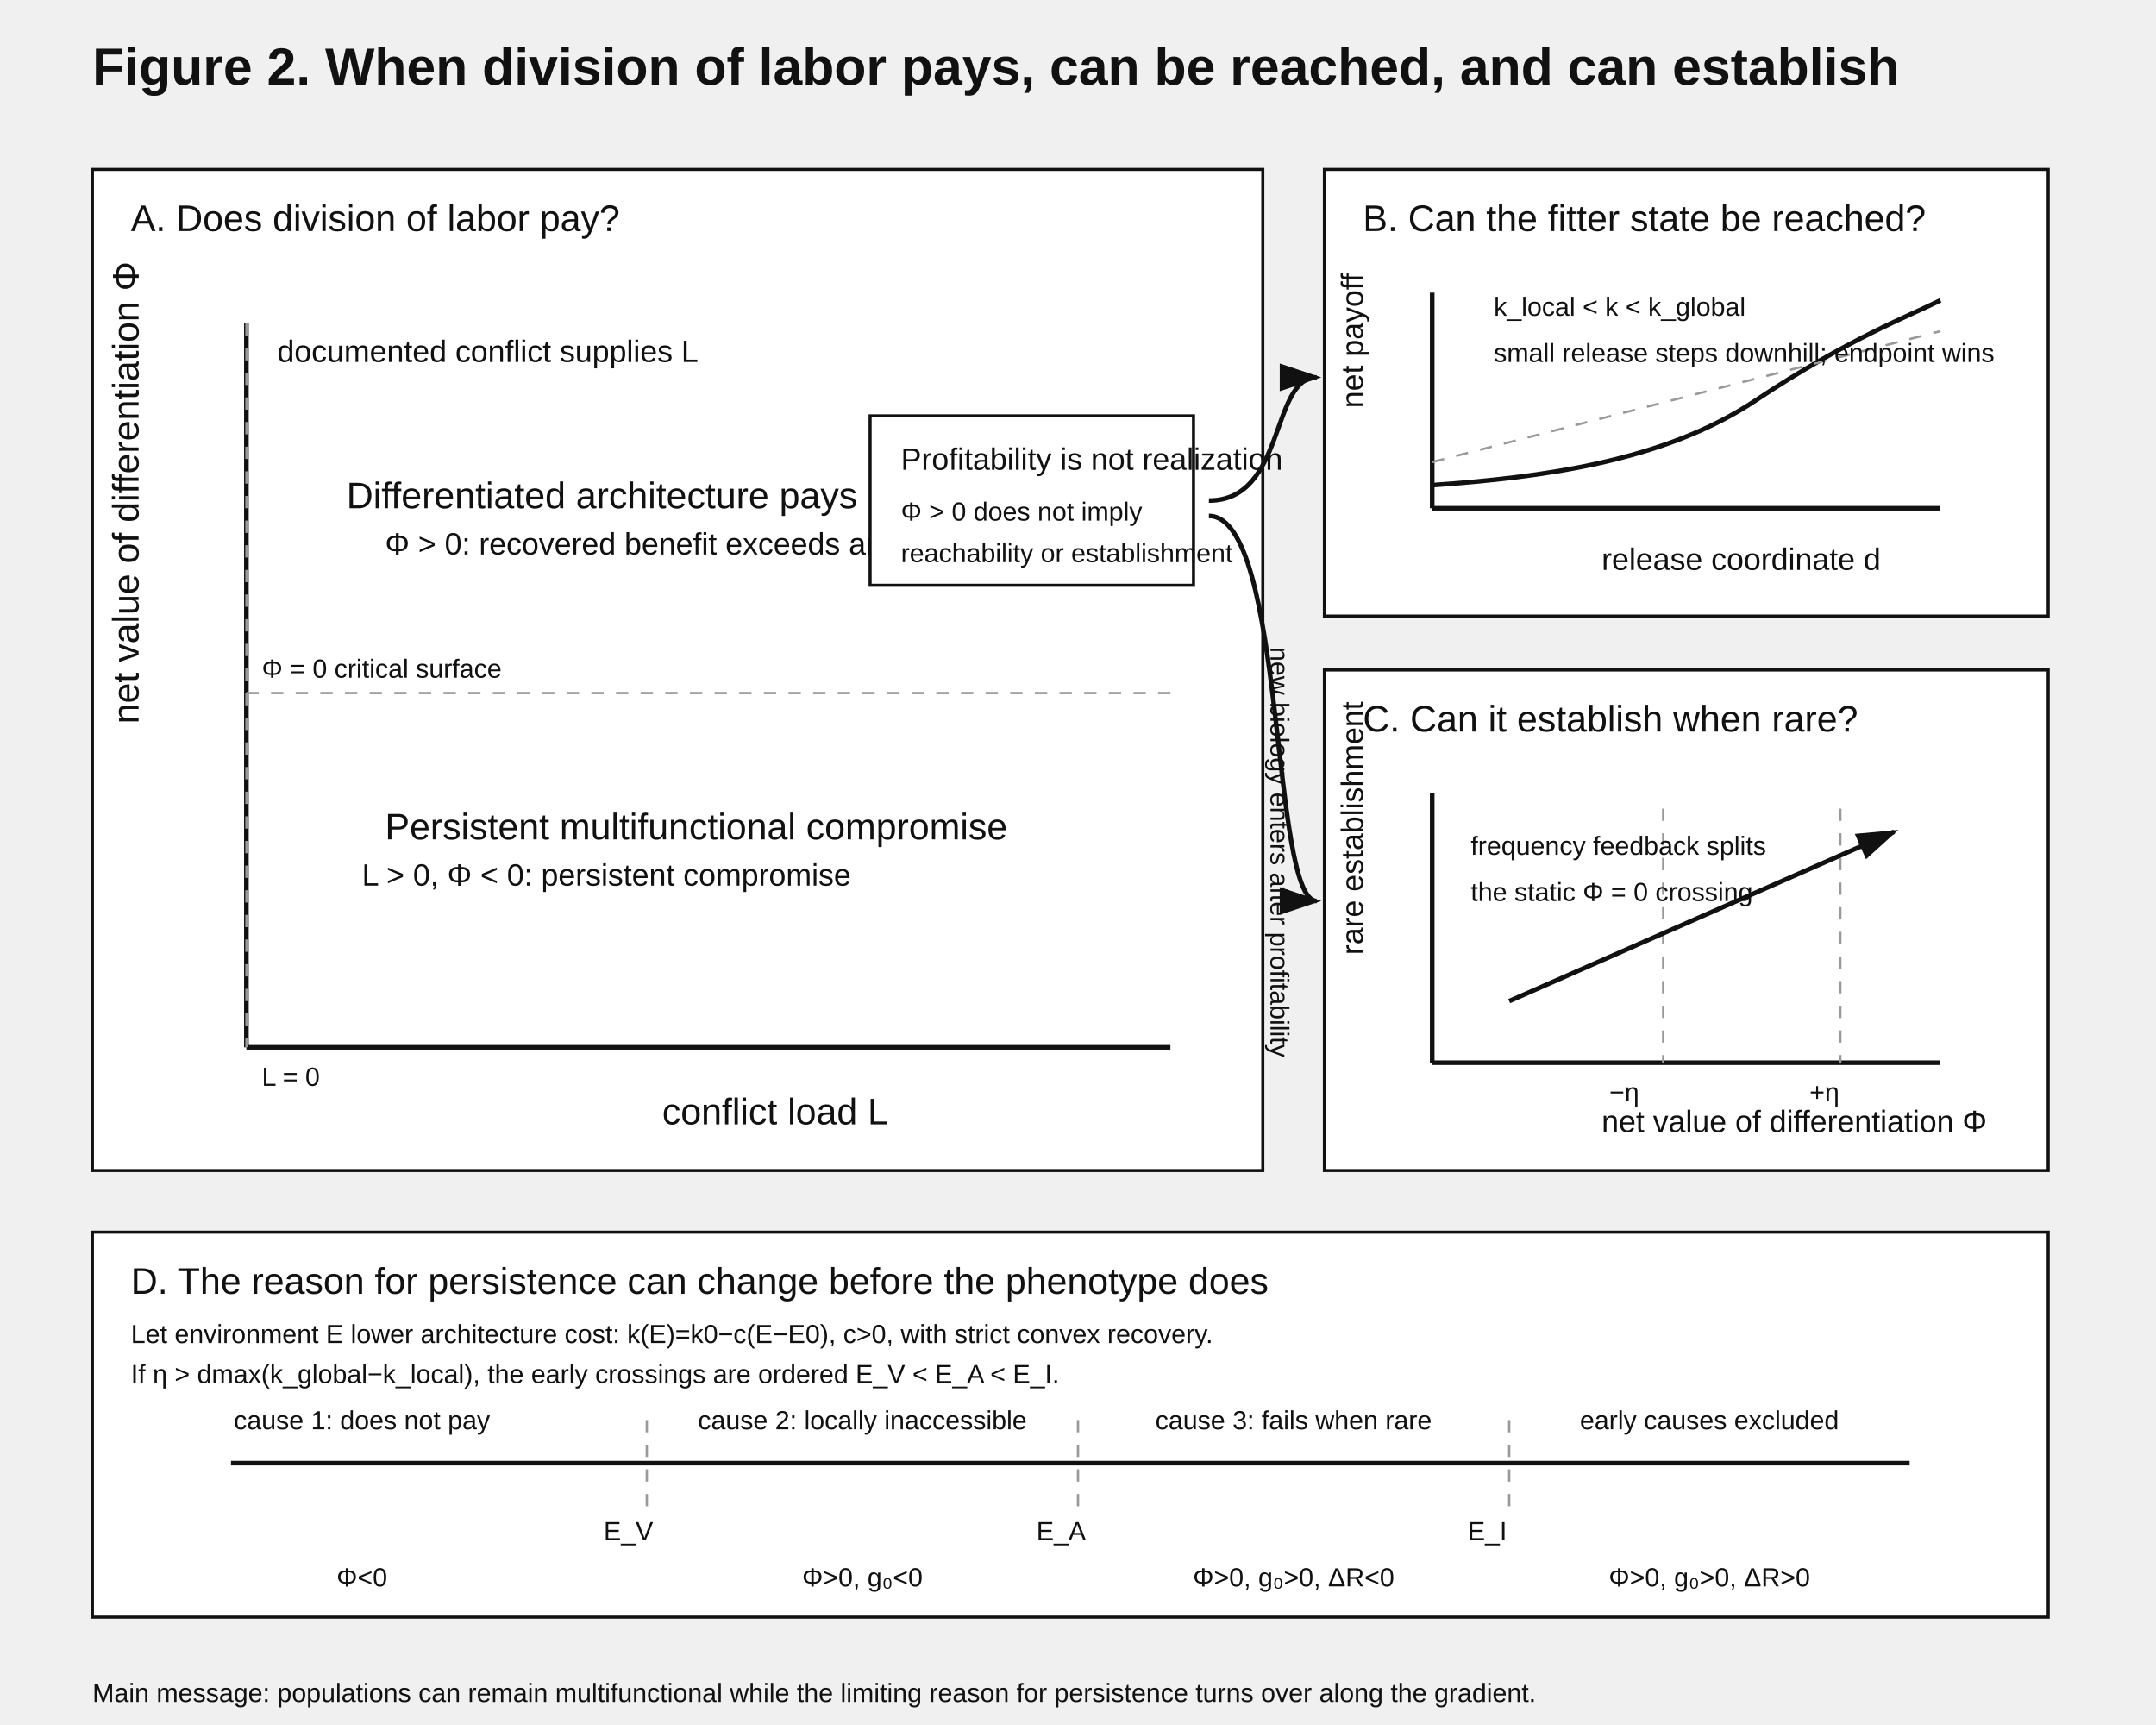
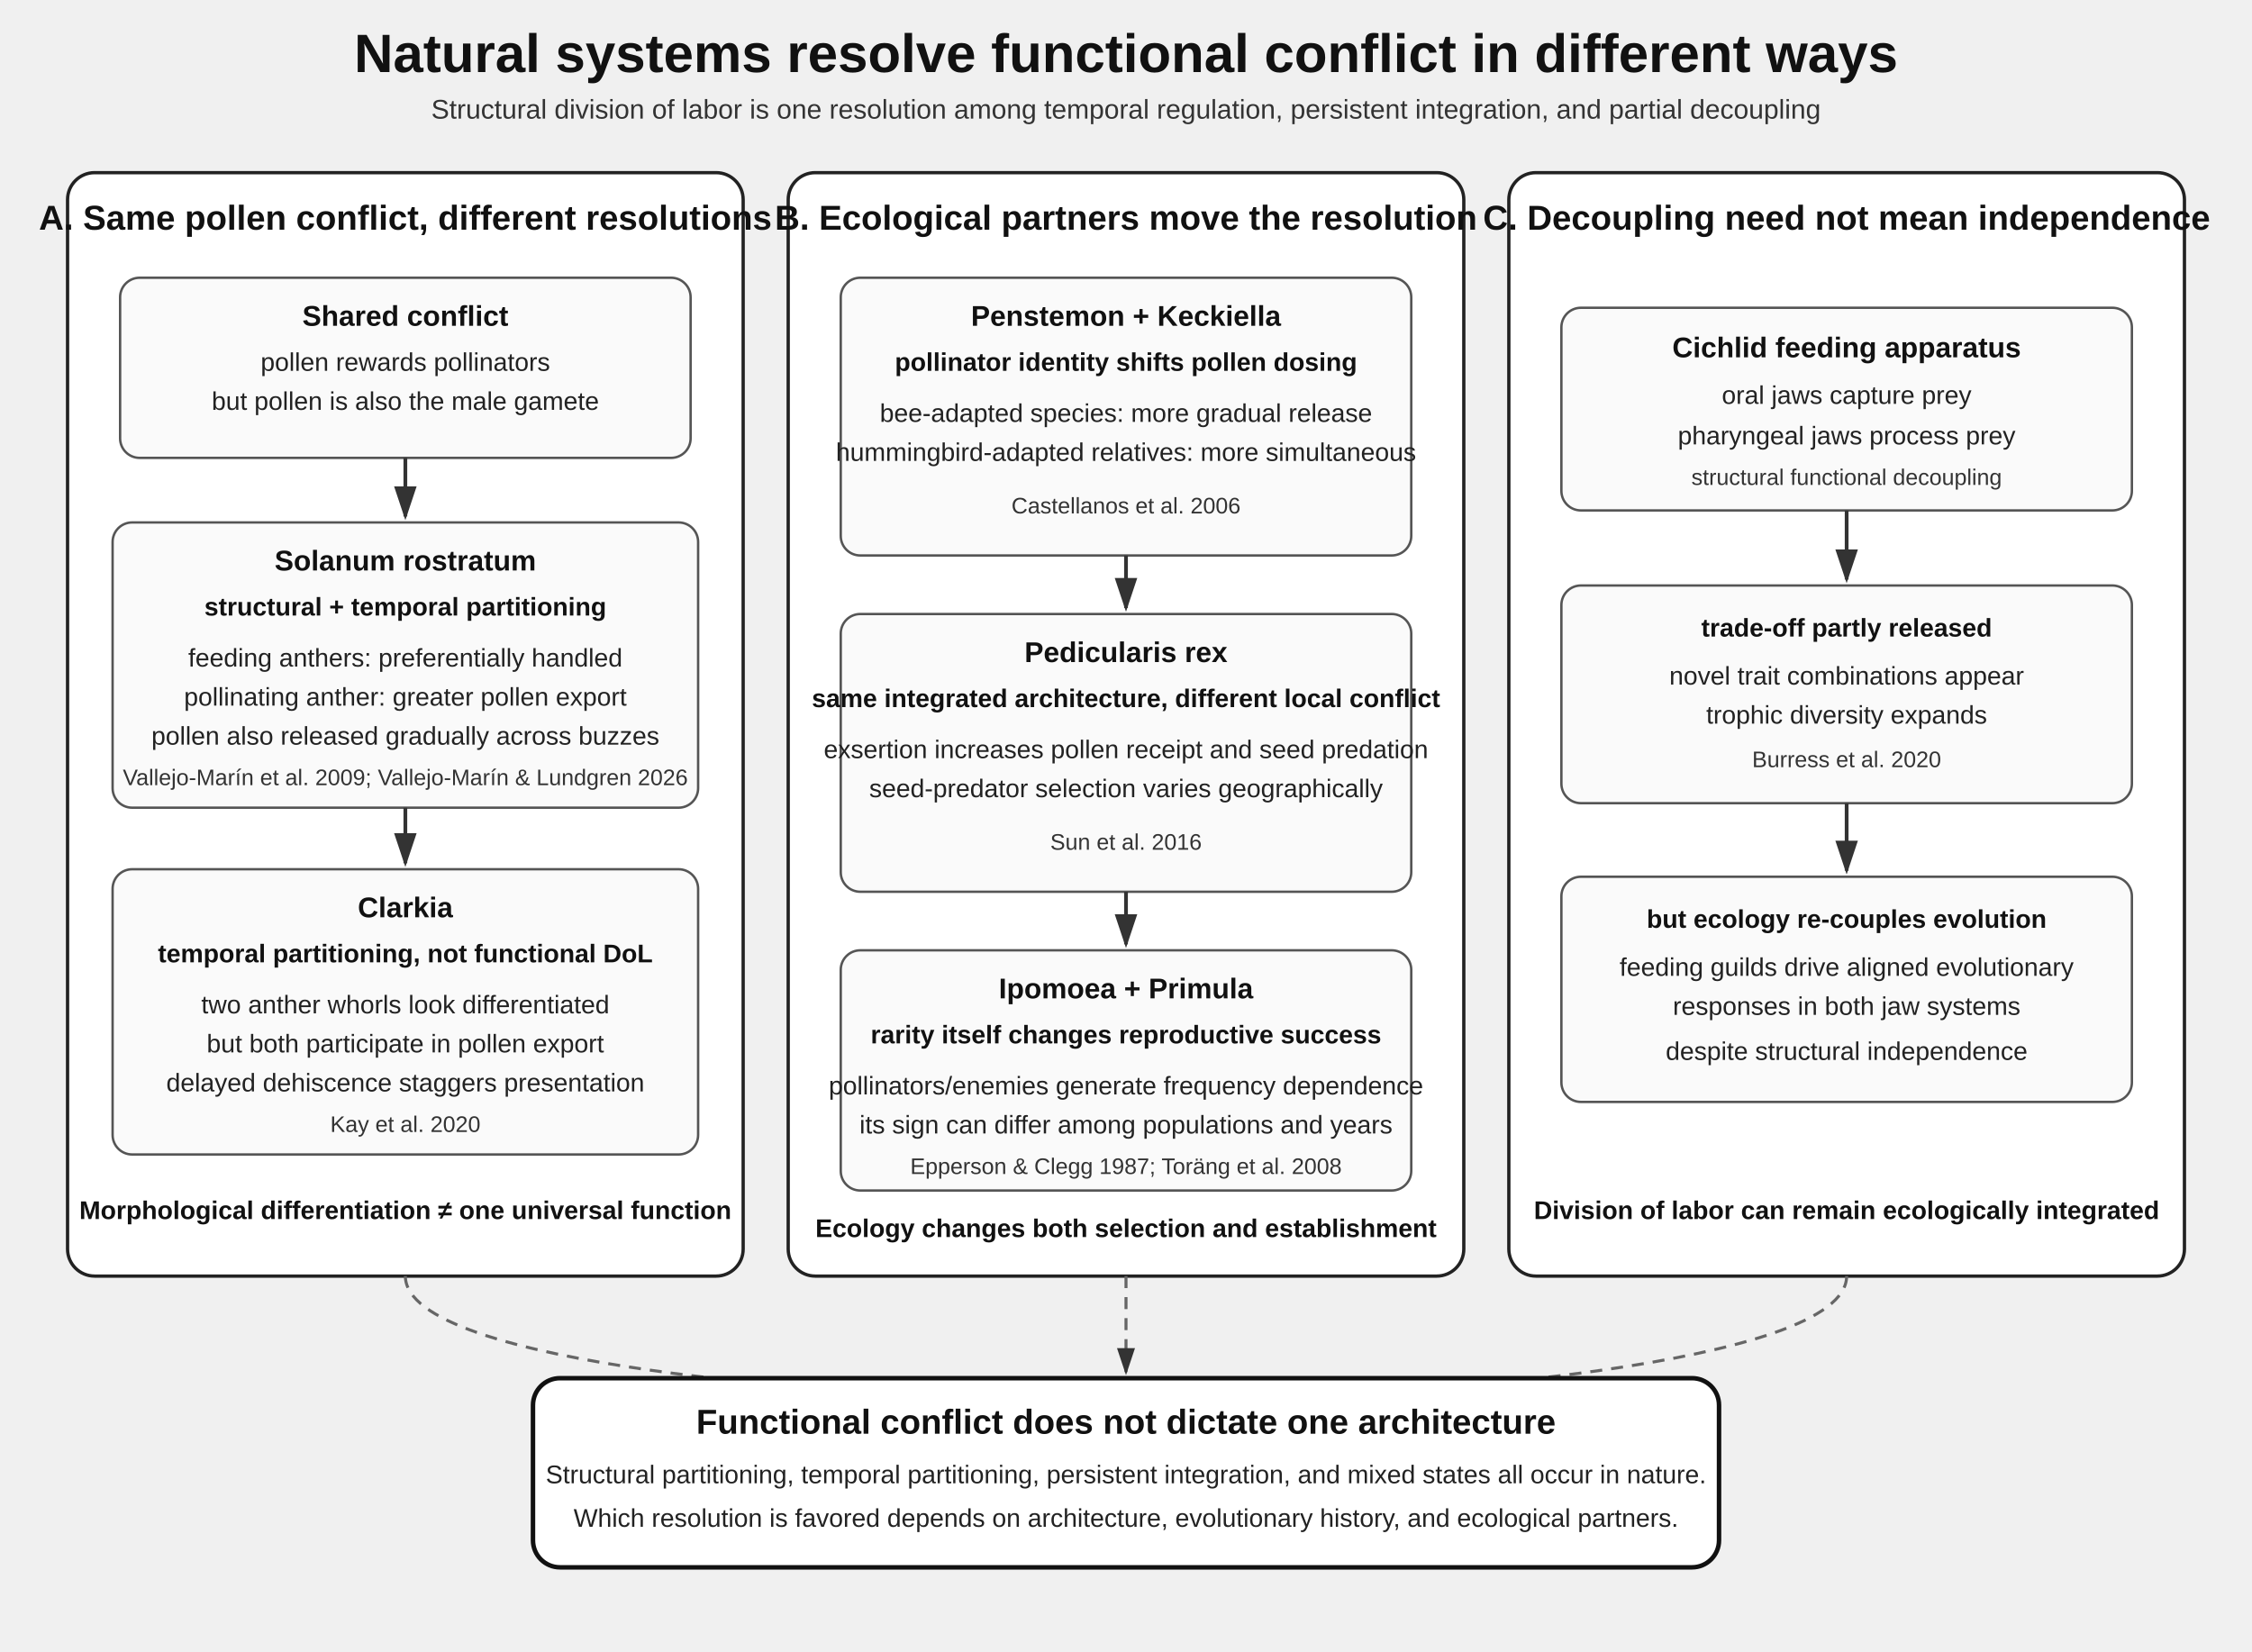
- <svg xmlns="http://www.w3.org/2000/svg" width="1400" height="1120" viewBox="0 0 1400 1120">
+ <svg xmlns="http://www.w3.org/2000/svg" width="1500" height="1100" viewBox="0 0 1500 1100">
  <defs>
    <style>
-       .t{font-family:Arial,Helvetica,sans-serif;fill:#111}.h{font-size:34px;font-weight:700}.m{font-size:24px}.s{font-size:20px}.xs{font-size:17px}.axis{stroke:#111;stroke-width:3}.grid{stroke:#999;stroke-width:1.5;stroke-dasharray:8 8}.box{fill:#fff;stroke:#111;stroke-width:2}.arrow{stroke:#111;stroke-width:3;fill:none;marker-end:url(#a)}
+       .title{font:700 36px Arial,Helvetica,sans-serif;fill:#111}
+       .subtitle{font:400 18px Arial,Helvetica,sans-serif;fill:#333}
+       .paneltitle{font:700 23px Arial,Helvetica,sans-serif;fill:#111}
+       .species{font:700 19px Arial,Helvetica,sans-serif;fill:#111}
+       .body{font:400 17px Arial,Helvetica,sans-serif;fill:#222}
+       .small{font:400 15px Arial,Helvetica,sans-serif;fill:#333}
+       .strong{font:700 17px Arial,Helvetica,sans-serif;fill:#111}
+       .panel{fill:#fff;stroke:#222;stroke-width:2.2;rx:18}
+       .case{fill:#fafafa;stroke:#555;stroke-width:1.6;rx:13}
+       .claim{fill:#fff;stroke:#111;stroke-width:3;rx:18}
+       .arrow{stroke:#333;stroke-width:2.5;fill:none;marker-end:url(#a)}
+       .dash{stroke:#666;stroke-width:2;stroke-dasharray:8 6;fill:none;marker-end:url(#a)}
    </style>
    <marker id="a" markerWidth="10" markerHeight="10" refX="8" refY="3" orient="auto">
-       <path d="M0,0 L0,6 L9,3 z" fill="#111" />
+       <path d="M0,0 L0,6 L9,3 z" fill="#333" />
    </marker>
  </defs>
-   <text x="60" y="55" class="t h">Figure 2. When division of labor pays, can be reached, and can establish</text>
-   <rect x="60" y="110" width="760" height="650" class="box" />
-   <text x="85" y="150" class="t m">A. Does division of labor pay?</text>
-   <line x1="160" y1="680" x2="760" y2="680" class="axis" />
-   <line x1="160" y1="680" x2="160" y2="210" class="axis" />
-   <text x="430" y="730" class="t m">conflict load L</text>
-   <text x="90" y="470" class="t m" transform="rotate(-90 90 470)">net value of differentiation Φ</text>
-   <line x1="160" y1="450" x2="760" y2="450" class="grid" />
-   <text x="170" y="440" class="t xs">Φ = 0 critical surface</text>
-   <line x1="160" y1="210" x2="160" y2="680" class="grid" />
-   <text x="170" y="705" class="t xs">L = 0</text>
-   <text x="225" y="330" class="t m">Differentiated architecture pays</text>
-   <text x="250" y="360" class="t s">Φ &gt; 0: recovered benefit exceeds architecture cost</text>
-   <text x="250" y="545" class="t m">Persistent multifunctional compromise</text>
-   <text x="235" y="575" class="t s">L &gt; 0, Φ &lt; 0: persistent compromise</text>
-   <text x="180" y="235" class="t s">documented conflict supplies L</text>
-   <rect x="565" y="270" width="210" height="110" class="box" />
-   <text x="585" y="305" class="t s">Profitability is not realization</text>
-   <text x="585" y="338" class="t xs">Φ &gt; 0 does not imply</text>
-   <text x="585" y="365" class="t xs">reachability or establishment</text>
-   <rect x="860" y="110" width="470" height="290" class="box" />
-   <text x="885" y="150" class="t m">B. Can the fitter state be reached?</text>
-   <line x1="930" y1="330" x2="1260" y2="330" class="axis" />
-   <line x1="930" y1="330" x2="930" y2="190" class="axis" />
-   <text x="1040" y="370" class="t s">release coordinate d</text>
-   <text x="885" y="265" class="t s" transform="rotate(-90 885 265)">net payoff</text>
-   <path d="M930 315 C1000 310, 1080 300, 1140 260 S1240 205,1260 195" stroke="#111" stroke-width="3" fill="none" />
-   <line x1="930" y1="300" x2="1260" y2="215" class="grid" />
-   <text x="970" y="205" class="t xs">k_local &lt; k &lt; k_global</text>
-   <text x="970" y="235" class="t xs">small release steps downhill; endpoint wins</text>
-   <rect x="860" y="435" width="470" height="325" class="box" />
-   <text x="885" y="475" class="t m">C. Can it establish when rare?</text>
-   <line x1="930" y1="690" x2="1260" y2="690" class="axis" />
-   <line x1="930" y1="690" x2="930" y2="515" class="axis" />
-   <text x="1040" y="735" class="t s">net value of differentiation Φ</text>
-   <text x="885" y="620" class="t s" transform="rotate(-90 885 620)">rare establishment</text>
-   <line x1="1080" y1="525" x2="1080" y2="690" class="grid" />
-   <line x1="1195" y1="525" x2="1195" y2="690" class="grid" />
-   <text x="1045" y="715" class="t xs">−η</text>
-   <text x="1175" y="715" class="t xs">+η</text>
-   <text x="955" y="555" class="t xs">frequency feedback splits</text>
-   <text x="955" y="585" class="t xs">the static Φ = 0 crossing</text>
-   <path d="M980 650 L1230 540" class="arrow" />
-   <path d="M785 325 C835 325, 825 245, 855 245" class="arrow" />
-   <path d="M785 335 C835 335, 825 585, 855 585" class="arrow" />
-   <text x="825" y="420" class="t xs" transform="rotate(90 825 420)">new biology enters after profitability</text>
-   <rect x="60" y="800" width="1270" height="250" class="box" />
-   <text x="85" y="840" class="t m">D. The reason for persistence can change before the phenotype does</text>
-   <text x="85" y="872" class="t xs">Let environment E lower architecture cost: k(E)=k0−c(E−E0), c&gt;0, with strict convex recovery.</text>
-   <text x="85" y="898" class="t xs">If η &gt; dmax(k_global−k_local), the early crossings are ordered E_V &lt; E_A &lt; E_I.</text>
-   <line x1="150" y1="950" x2="1240" y2="950" class="axis" />
-   <line x1="420" y1="922" x2="420" y2="978" class="grid" />
-   <line x1="700" y1="922" x2="700" y2="978" class="grid" />
-   <line x1="980" y1="922" x2="980" y2="978" class="grid" />
-   <text x="392" y="1000" class="t xs">E_V</text>
-   <text x="673" y="1000" class="t xs">E_A</text>
-   <text x="953" y="1000" class="t xs">E_I</text>
-   <text x="235" y="928" text-anchor="middle" class="t xs">cause 1: does not pay</text>
-   <text x="560" y="928" text-anchor="middle" class="t xs">cause 2: locally inaccessible</text>
-   <text x="840" y="928" text-anchor="middle" class="t xs">cause 3: fails when rare</text>
-   <text x="1110" y="928" text-anchor="middle" class="t xs">early causes excluded</text>
-   <text x="235" y="1030" text-anchor="middle" class="t xs">Φ&lt;0</text>
-   <text x="560" y="1030" text-anchor="middle" class="t xs">Φ&gt;0, g₀&lt;0</text>
-   <text x="840" y="1030" text-anchor="middle" class="t xs">Φ&gt;0, g₀&gt;0, ΔR&lt;0</text>
-   <text x="1110" y="1030" text-anchor="middle" class="t xs">Φ&gt;0, g₀&gt;0, ΔR&gt;0</text>
-   <text x="60" y="1105" class="t xs">Main message: populations can remain multifunctional while the limiting reason for persistence turns over along the gradient.</text>
+   <text x="750" y="48" text-anchor="middle" class="title">Natural systems resolve functional conflict in different ways</text>
+   <text x="750" y="79" text-anchor="middle" class="subtitle">Structural division of labor is one resolution among temporal regulation, persistent integration, and partial decoupling</text>
+   <rect x="45" y="115" width="450" height="735" class="panel" />
+   <text x="270" y="153" text-anchor="middle" class="paneltitle">A. Same pollen conflict, different resolutions</text>
+   <rect x="80" y="185" width="380" height="120" class="case" />
+   <text x="270" y="217" text-anchor="middle" class="species">Shared conflict</text>
+   <text x="270" y="247" text-anchor="middle" class="body">pollen rewards pollinators</text>
+   <text x="270" y="273" text-anchor="middle" class="body">but pollen is also the male gamete</text>
+   <path d="M270 305 L270 344" class="arrow" />
+   <rect x="75" y="348" width="390" height="190" class="case" />
+   <text x="270" y="380" text-anchor="middle" class="species">Solanum rostratum</text>
+   <text x="270" y="410" text-anchor="middle" class="strong">structural + temporal partitioning</text>
+   <text x="270" y="444" text-anchor="middle" class="body">feeding anthers: preferentially handled</text>
+   <text x="270" y="470" text-anchor="middle" class="body">pollinating anther: greater pollen export</text>
+   <text x="270" y="496" text-anchor="middle" class="body">pollen also released gradually across buzzes</text>
+   <text x="270" y="523" text-anchor="middle" class="small">Vallejo-Marín et al. 2009; Vallejo-Marín &amp; Lundgren 2026</text>
+   <path d="M270 538 L270 575" class="arrow" />
+   <rect x="75" y="579" width="390" height="190" class="case" />
+   <text x="270" y="611" text-anchor="middle" class="species">Clarkia</text>
+   <text x="270" y="641" text-anchor="middle" class="strong">temporal partitioning, not functional DoL</text>
+   <text x="270" y="675" text-anchor="middle" class="body">two anther whorls look differentiated</text>
+   <text x="270" y="701" text-anchor="middle" class="body">but both participate in pollen export</text>
+   <text x="270" y="727" text-anchor="middle" class="body">delayed dehiscence staggers presentation</text>
+   <text x="270" y="754" text-anchor="middle" class="small">Kay et al. 2020</text>
+   <text x="270" y="812" text-anchor="middle" class="strong">Morphological differentiation ≠ one universal function</text>
+   <rect x="525" y="115" width="450" height="735" class="panel" />
+   <text x="750" y="153" text-anchor="middle" class="paneltitle">B. Ecological partners move the resolution</text>
+   <rect x="560" y="185" width="380" height="185" class="case" />
+   <text x="750" y="217" text-anchor="middle" class="species">Penstemon + Keckiella</text>
+   <text x="750" y="247" text-anchor="middle" class="strong">pollinator identity shifts pollen dosing</text>
+   <text x="750" y="281" text-anchor="middle" class="body">bee-adapted species: more gradual release</text>
+   <text x="750" y="307" text-anchor="middle" class="body">hummingbird-adapted relatives: more simultaneous</text>
+   <text x="750" y="342" text-anchor="middle" class="small">Castellanos et al. 2006</text>
+   <path d="M750 370 L750 405" class="arrow" />
+   <rect x="560" y="409" width="380" height="185" class="case" />
+   <text x="750" y="441" text-anchor="middle" class="species">Pedicularis rex</text>
+   <text x="750" y="471" text-anchor="middle" class="strong">same integrated architecture, different local conflict</text>
+   <text x="750" y="505" text-anchor="middle" class="body">exsertion increases pollen receipt and seed predation</text>
+   <text x="750" y="531" text-anchor="middle" class="body">seed-predator selection varies geographically</text>
+   <text x="750" y="566" text-anchor="middle" class="small">Sun et al. 2016</text>
+   <path d="M750 594 L750 629" class="arrow" />
+   <rect x="560" y="633" width="380" height="160" class="case" />
+   <text x="750" y="665" text-anchor="middle" class="species">Ipomoea + Primula</text>
+   <text x="750" y="695" text-anchor="middle" class="strong">rarity itself changes reproductive success</text>
+   <text x="750" y="729" text-anchor="middle" class="body">pollinators/enemies generate frequency dependence</text>
+   <text x="750" y="755" text-anchor="middle" class="body">its sign can differ among populations and years</text>
+   <text x="750" y="782" text-anchor="middle" class="small">Epperson &amp; Clegg 1987; Toräng et al. 2008</text>
+   <text x="750" y="824" text-anchor="middle" class="strong">Ecology changes both selection and establishment</text>
+   <rect x="1005" y="115" width="450" height="735" class="panel" />
+   <text x="1230" y="153" text-anchor="middle" class="paneltitle">C. Decoupling need not mean independence</text>
+   <rect x="1040" y="205" width="380" height="135" class="case" />
+   <text x="1230" y="238" text-anchor="middle" class="species">Cichlid feeding apparatus</text>
+   <text x="1230" y="269" text-anchor="middle" class="body">oral jaws capture prey</text>
+   <text x="1230" y="296" text-anchor="middle" class="body">pharyngeal jaws process prey</text>
+   <text x="1230" y="323" text-anchor="middle" class="small">structural functional decoupling</text>
+   <path d="M1230 340 L1230 386" class="arrow" />
+   <rect x="1040" y="390" width="380" height="145" class="case" />
+   <text x="1230" y="424" text-anchor="middle" class="strong">trade-off partly released</text>
+   <text x="1230" y="456" text-anchor="middle" class="body">novel trait combinations appear</text>
+   <text x="1230" y="482" text-anchor="middle" class="body">trophic diversity expands</text>
+   <text x="1230" y="511" text-anchor="middle" class="small">Burress et al. 2020</text>
+   <path d="M1230 535 L1230 580" class="arrow" />
+   <rect x="1040" y="584" width="380" height="150" class="case" />
+   <text x="1230" y="618" text-anchor="middle" class="strong">but ecology re-couples evolution</text>
+   <text x="1230" y="650" text-anchor="middle" class="body">feeding guilds drive aligned evolutionary</text>
+   <text x="1230" y="676" text-anchor="middle" class="body">responses in both jaw systems</text>
+   <text x="1230" y="706" text-anchor="middle" class="body">despite structural independence</text>
+   <text x="1230" y="812" text-anchor="middle" class="strong">Division of labor can remain ecologically integrated</text>
+   <path d="M270 850 C270 910 570 930 665 930" class="dash" />
+   <path d="M750 850 L750 914" class="dash" />
+   <path d="M1230 850 C1230 910 930 930 835 930" class="dash" />
+   <rect x="355" y="918" width="790" height="126" class="claim" />
+   <text x="750" y="955" text-anchor="middle" class="paneltitle">Functional conflict does not dictate one architecture</text>
+   <text x="750" y="988" text-anchor="middle" class="body">Structural partitioning, temporal partitioning, persistent integration, and mixed states all occur in nature.</text>
+   <text x="750" y="1017" text-anchor="middle" class="body">Which resolution is favored depends on architecture, evolutionary history, and ecological partners.</text>
</svg>
